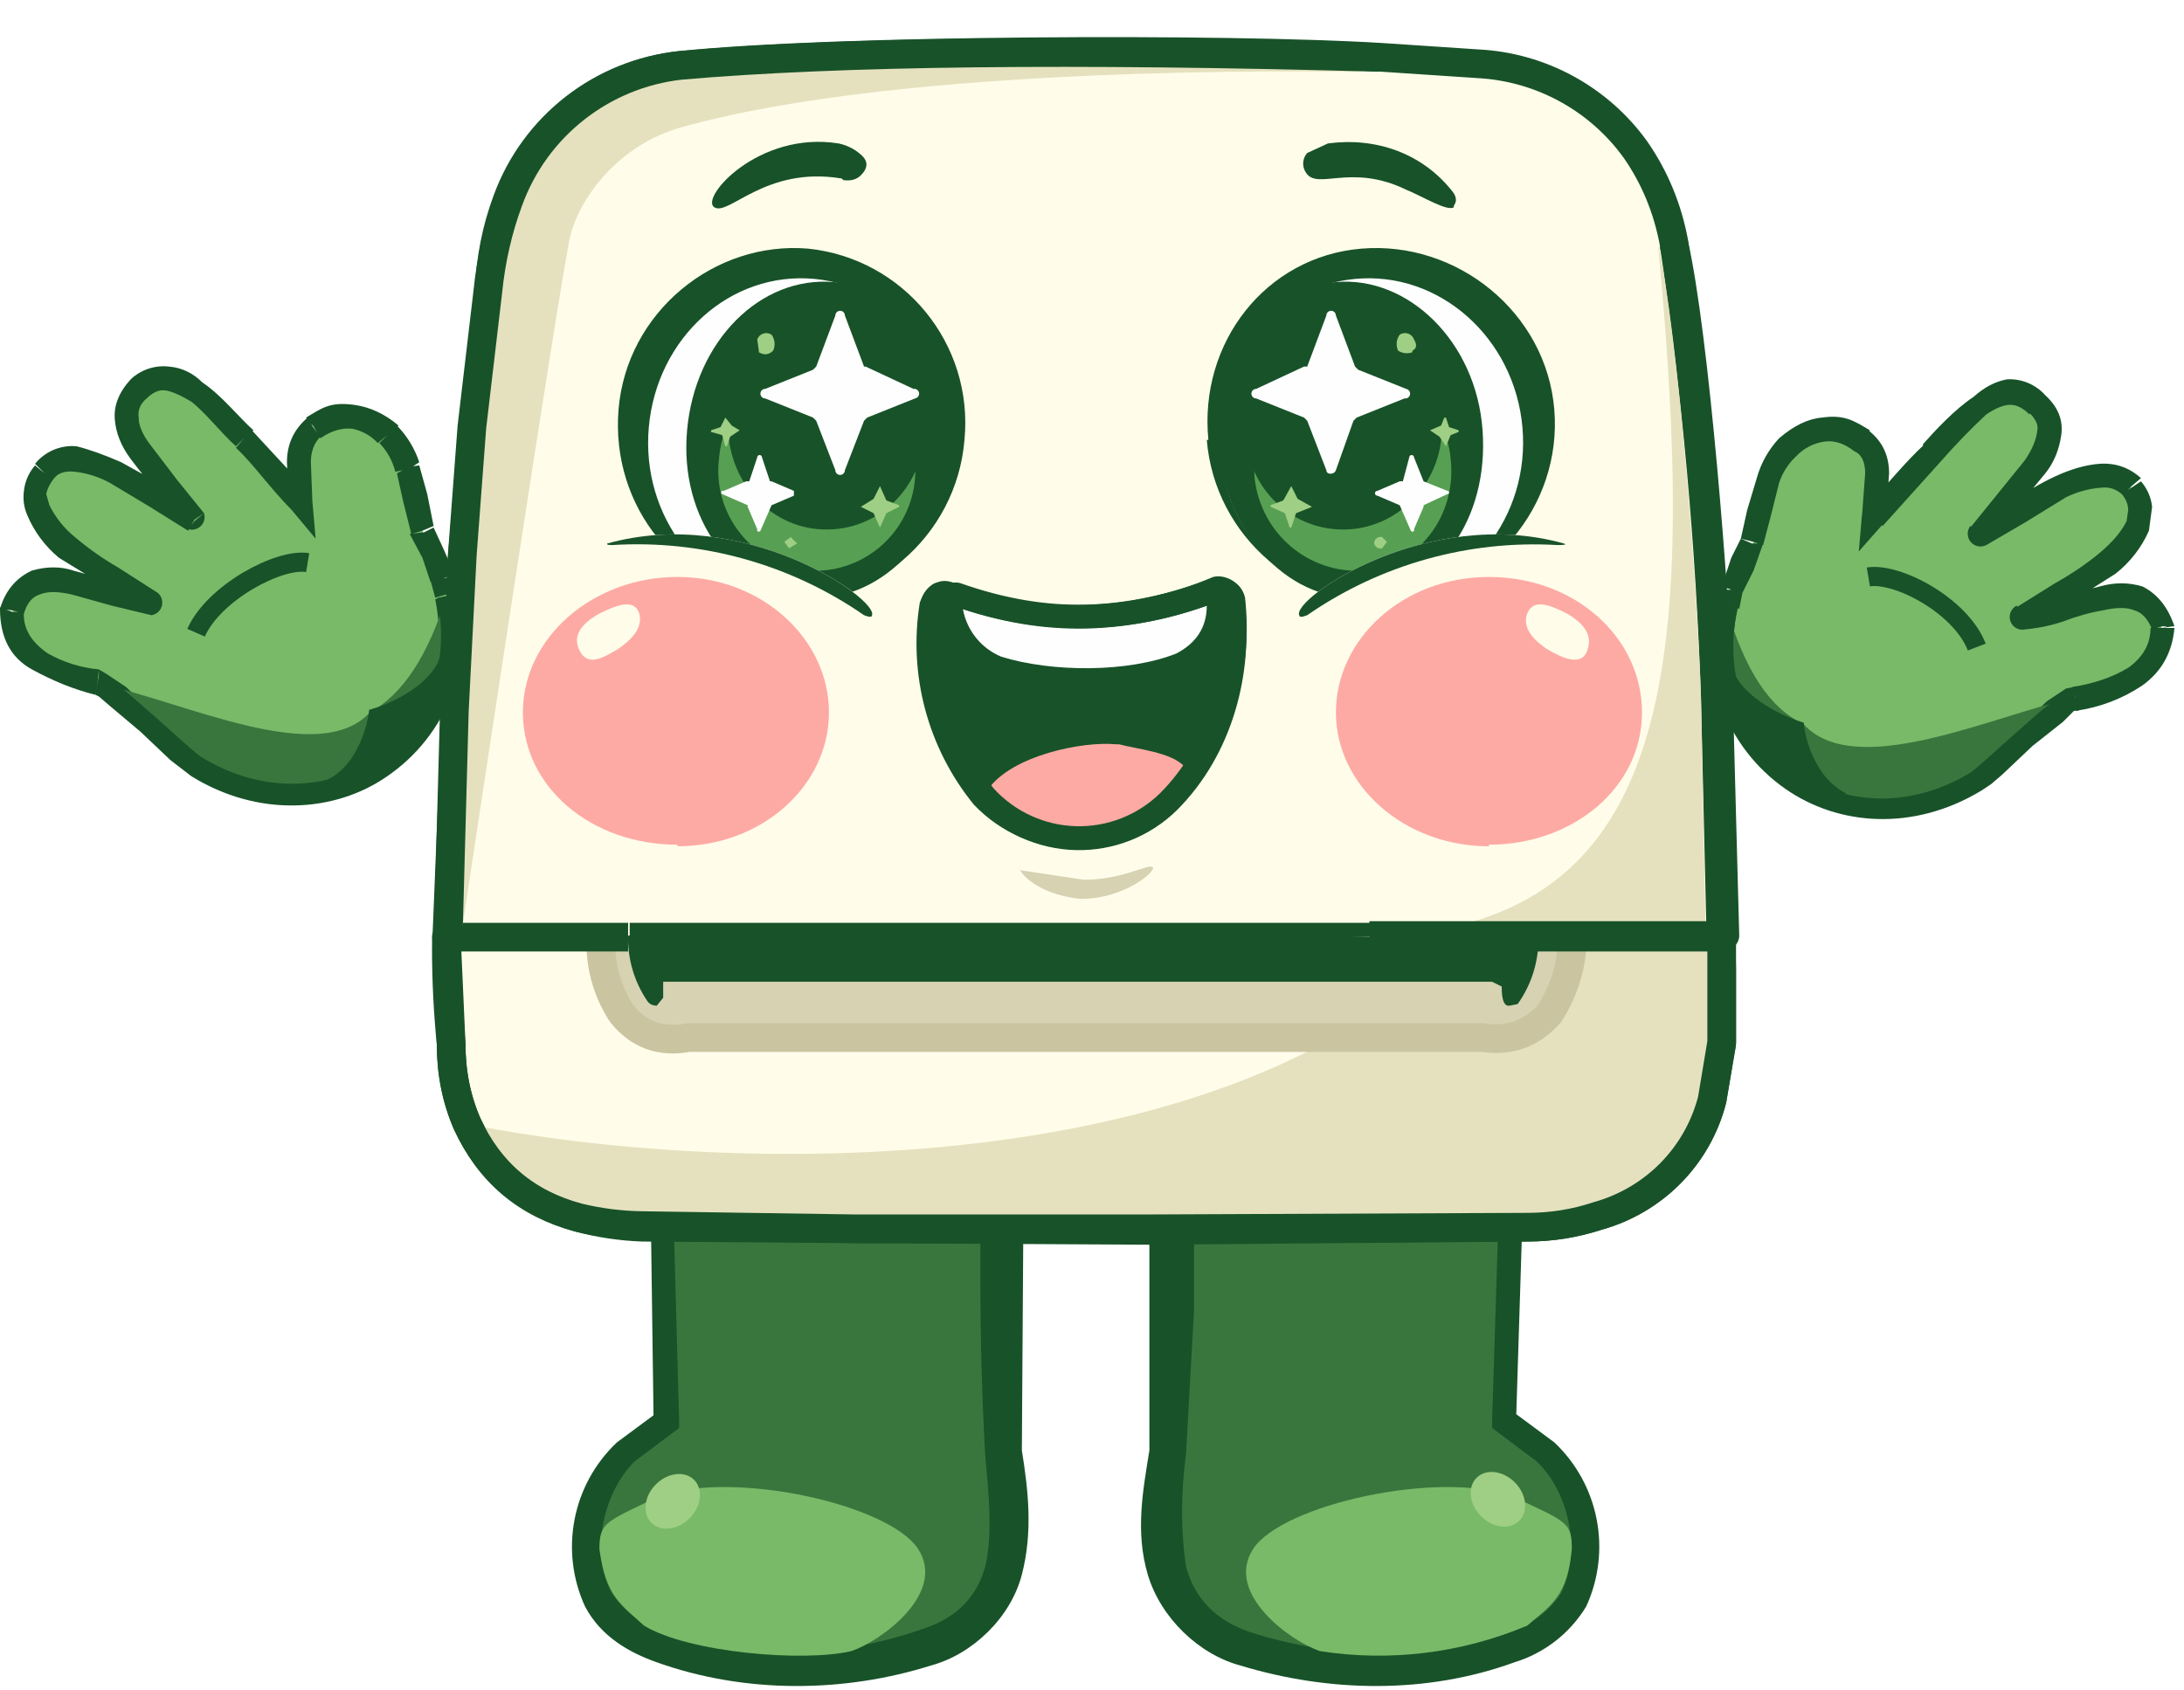
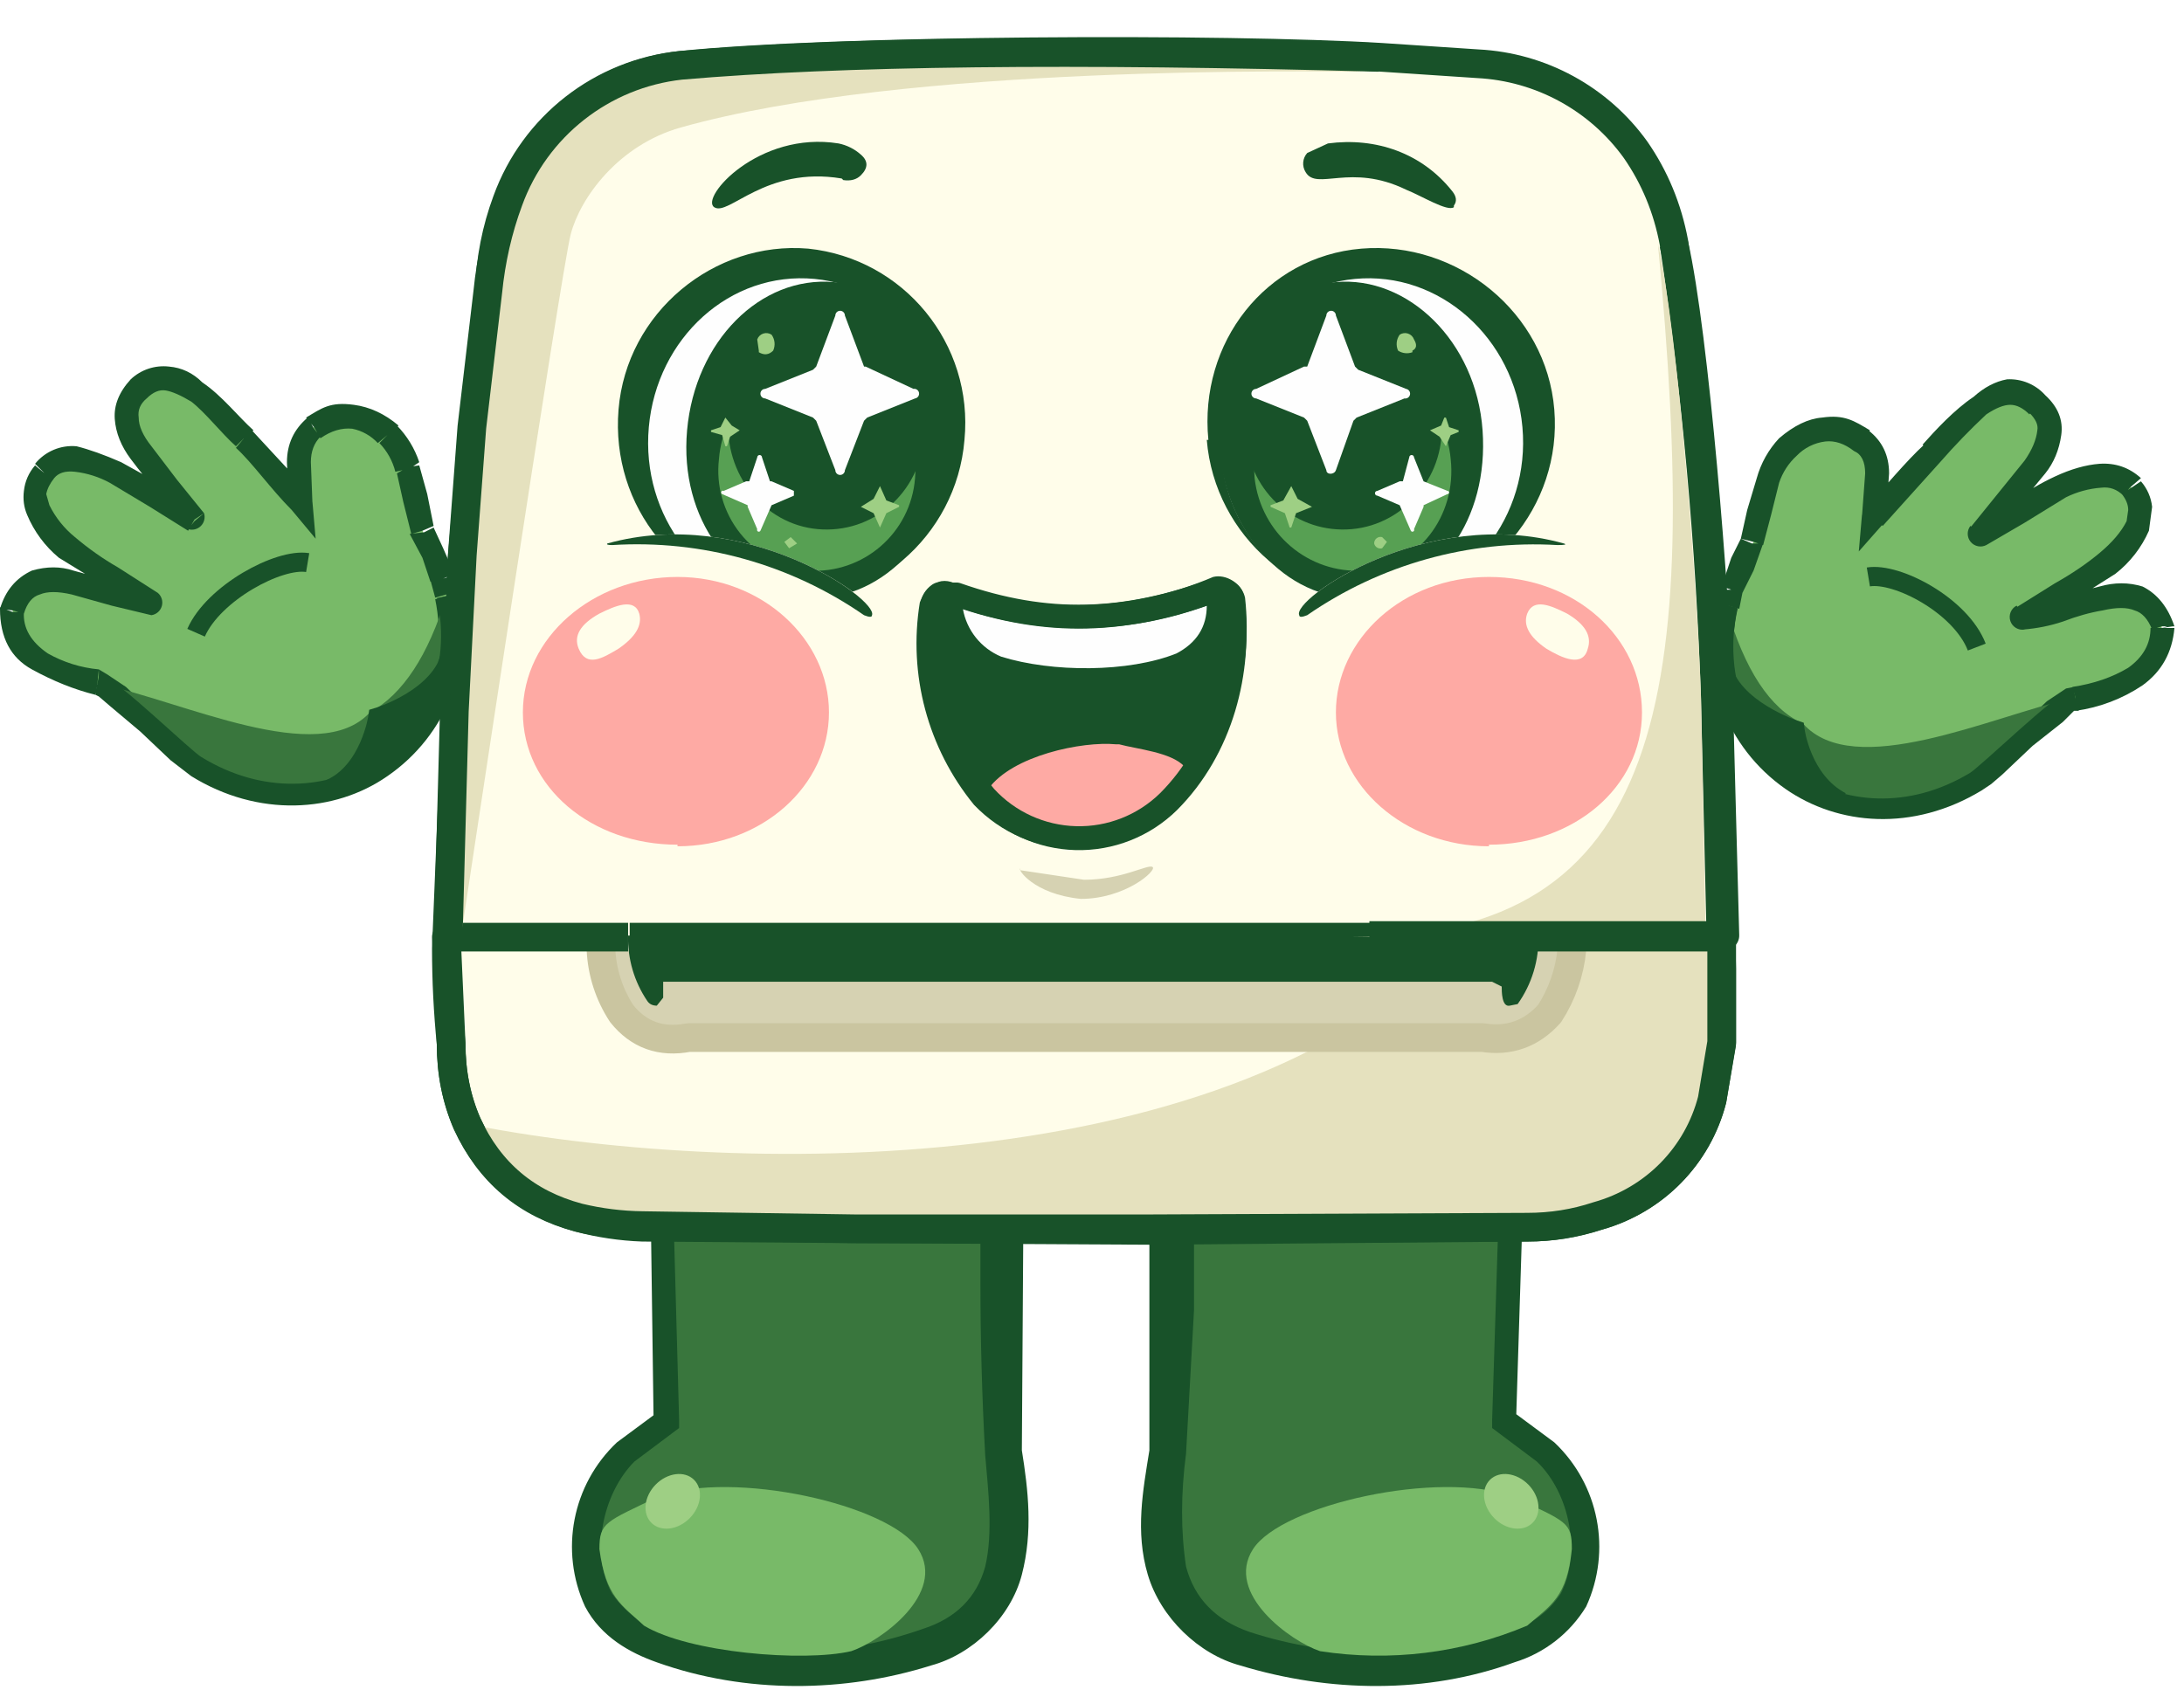
<svg xmlns="http://www.w3.org/2000/svg" width="137" height="106" fill="none" viewBox="0 0 137 106">
  <path fill="#39763d" d="M63 91.1 62.8 75.4 41.5 74.5 41.8 89.2 39.3 91C37 93.1 36 97.6 37.5 100.4A7 7 0 0 0 41.5 103.4 27 27 0 0 0 58.1 103.4 7 7 0 0 0 63 98.5C63.5 96.5 63.3 93.3 63 91.1" class="m-foot m-foot-l" />
  <path fill="#185229" d="M64.2 75.7 61.5 75V80.5Q61.5 85.8 61.8 91.3C62 93.6 62.3 96.2 61.8 98.3Q61 101.2 57.9 102.2A26 26 0 0 1 41.8 102.6Q39.6 101.7 38.4 100C37 97.5 37.8 93.7 39.8 91.7L42.2 89.9 42.6 89.6V89.1L42.2 74.5 41.5 75.2 57.7 75.7 62.7 76 62.9 75 57.8 74.6 41.5 73.8H40.8V74.5L41 89.2 41.4 88.5 38.7 90.5A9 9 0 0 0 36.7 100.8C37.7 102.7 39.5 103.7 41.2 104.3 46.8 106.3 53 106.2 58.4 104.5 61 103.8 63.4 101.5 64.1 98.8S64.5 93.5 64.1 91zM61.6 75 64.2 75.7V74.9H62.9V75.9z" class="m-foot m-foot-l" />
  <path fill="#78ba68" d="M53.4 103.6C55.2 103 59.4 100 57.6 97.2S46 92.2 41.3 93.9C38 95.5 37.6 95.5 37.6 97.2 38 100.2 39 100.7 40.4 102 43.2 103.7 50.4 104.3 53.4 103.6" class="m-foot m-foot-l" />
  <ellipse cx="42.2" cy="94.2" fill="#9ecf84" class="m-foot m-foot-l" rx="1.5" ry="1.9" transform="rotate(44.5 42.2 94.2)" />
  <path fill="#39763d" d="M73.3 91.1C73.3 90.5 73.6 77.8 73.5 77.3L94.7 76.4 94.4 89.2 97 91C99.2 93.1 100.3 97.6 98.7 100.4A7 7 0 0 1 94.7 103.4 27 27 0 0 1 78 103.4 7 7 0 0 1 73.2 98.5C72.7 96.5 73 93.3 73.2 91.1" class="m-foot m-foot-r" />
  <path fill="#185229" d="M72.2 77.6 74.9 77V82.2L74.4 91.2Q73.9 95 74.4 98.3 75.2 101.3 78.4 102.4A26 26 0 0 0 94.5 102.4Q96.7 101.8 97.9 100C99.2 97.5 98.5 93.7 96.4 91.7L94 89.9 93.6 89.6V89.1L94 76.4 94.8 77.1 78.4 77.7 73.5 77.8V76.8L78.4 76.5 94.7 75.7H95.5V76.5L95.1 89.2 94.8 88.5 97.5 90.5A9 9 0 0 1 99.5 100.8 8 8 0 0 1 95 104.3C89.5 106.3 83.4 106.2 77.8 104.5 75.2 103.8 72.8 101.5 72 98.8S71.7 93.5 72.1 91V77.6M75 77 72.2 77.6 72 76.8H73.5V77.8z" class="m-foot m-foot-r" />
  <path fill="#78ba68" d="M82.8 103.6C81 103 76.8 100 78.6 97.2S90.3 92.2 94.9 93.9C98.3 95.5 98.6 95.5 98.6 97.2 98.3 100.2 97.3 100.7 95.8 102A24 24 0 0 1 82.8 103.6" class="m-foot m-foot-r" />
-   <ellipse cx="1.5" cy="1.9" fill="#9ecf84" class="m-foot m-foot-r" rx="1.5" ry="1.9" transform="rotate(135.5 28.1 65)scale(1 -1)" />
+   <ellipse cx="94.8" cy="94.2" fill="#9ecf84" class="m-foot m-foot-r" rx="1.5" ry="1.9" transform="rotate(135.5 94.8 94.2)" />
  <path fill="#fffdea" stroke="#185229" stroke-linejoin="round" stroke-width="1.8" d="M53.6 77.1 40.3 77A18 18 0 0 1 36.3 76.4Q31.4 75 29.3 70.5 28.3 68.2 28.3 65.5 28 62.5 28 59.5L28.6 44.8 29 34.9 29.7 26.9 30.7 18.2Q30.8 15.3 31.8 12.6A13 13 0 0 1 42.7 4.1C52.3 3.1 77 3 86.7 3.6L92.7 4A13 13 0 0 1 102.6 9.4Q104.4 12 105 15.2A249 249 0 0 1 107.6 43.8L108 60.8V65.5L107.4 69C106.5 72.5 103.8 75.3 100.2 76.3Q98 77 95.8 77L72.2 77.2z" />
  <path fill="#e5e1be" d="M40.3 77H95.8Q98.1 77 100.2 76.3C103.8 75.3 106.5 72.5 107.4 69L108 65.4V58.8H91.8C77.4 74.4 45.5 73.8 29.2 70.5Q31.4 75.1 36.3 76.4A18 18 0 0 0 40.3 76.9" />
  <path fill="#d6d2b2" d="M43.2 65.2Q40.7 65.5 39 63.6C38.2 62.6 38 60.9 37.7 59.6H98.6A9 9 0 0 1 97.2 63.6Q95.6 65.6 93 65.2z" />
  <path stroke="#cac5a0" stroke-linejoin="round" stroke-width="1.8" d="M37.7 59.6A8 8 0 0 0 39 63.6Q40.6 65.6 43.2 65.1H93Q95.5 65.5 97.2 63.6A9 9 0 0 0 98.6 59.6" />
  <path fill="#185229" d="M95.2 63A7 7 0 0 0 96.5 58.7H39.4A7 7 0 0 0 40.6 62.8Q40.8 63.1 41.2 63.1L41.6 62.6V61.6H93.6L94.2 61.9C94.2 62.2 94.2 63.2 94.7 63.1z" />
  <path stroke="#185229" stroke-linejoin="round" stroke-width="1.8" d="M39.4 58.8H28L28.3 65.5Q28.3 68.2 29.3 70.5 31.4 75.1 36.3 76.4A18 18 0 0 0 40.3 76.9L53.6 77.1H72.2L95.8 77Q98.1 77 100.2 76.3C103.8 75.3 106.5 72.5 107.4 69L108 65.4V58.8H39.5" />
  <path fill="#e5e1be" d="M106.7 43.7C106.5 37.5 105.3 21 104 15.3 106.7 43.7 104.5 58.8 84.8 58.8H107z" />
  <path stroke="#185229" stroke-linejoin="round" stroke-width="1.8" d="M105 15.3C106.3 21 107.6 37.5 107.8 43.7L108.2 58.7H85.9" />
  <path fill="#e5e1be" d="M28.5 44.6 29 58.2S35.2 17 35.8 14.7 38.8 9.1 42.7 8C56.9 4 82.7 4.5 85.5 4.5A180 180 0 0 0 42.7 4 13 13 0 0 0 31.9 12.6 24 24 0 0 0 30.6 18.3L29.6 26.8 29 34.8z" />
  <path stroke="#185229" stroke-linejoin="round" stroke-width="1.8" d="M28.1 59.4 28.5 44.6 29 34.8 29.6 26.8 30.6 18.3Q30.9 15.3 31.9 12.6A13 13 0 0 1 42.7 4.1Q57.7 2.8 86.5 3.6" />
  <path fill="#d6d2b2" d="M64 54.6 68 55.2C70.4 55.2 72 54.2 72.3 54.4S70.6 56.4 67.8 56.4C64.8 56.1 63.8 54.5 64 54.5" />
  <path fill="#185229" d="M61.1 50.5A16 16 0 0 1 57.7 37.8Q58 37 58.5 36.7 59.2 36.2 60.1 36.7A22 22 0 0 0 76.1 36.2C76.9 36 77.9 36.6 78.1 37.5A17 17 0 0 1 73.8 50.8 9 9 0 0 1 61.1 50.5" />
  <path fill="#feaaa4" d="M70.2 46.7C71.3 47 73.5 47.2 74.3 48.1A9 9 0 0 1 71.1 51.3C68 52.8 64.1 52 62 49.5 63.5 47.4 67.9 46.5 70 46.7" class="m-mouth" />
  <path fill="#fefefe" d="M73.8 41C70.8 42.2 66 42.2 62.8 41.2A4 4 0 0 1 60.4 38.2 23 23 0 0 0 75.7 38Q75.7 40 73.8 41" />
  <path stroke="#185229" stroke-linejoin="round" stroke-width="1.5" d="M76.4 37 76.9 37.1Q77.3 37.3 77.3 37.6C77.9 42.1 76.6 47 73.3 50.3A8 8 0 0 1 61.8 50 15 15 0 0 1 58.5 38Q58.5 37.6 58.9 37.3H60C65.7 39.3 70.6 39.1 76.3 37Z" />
  <g class="us-eyes">
    <mask id="mask0_591_64467" width="26" height="26" x="73" y="13" maskUnits="userSpaceOnUse" style="mask-type:alpha">
      <path fill="#fe1f1f" d="M81.5 38.6C81.5 38.7 71.5 31.8 74.2 23.4 75.8 13.7 99.6 3.6 98.1 34.1 89.5 31.7 81 37.6 81.5 38.6" />
    </mask>
    <g mask="url(#mask0_591_64467)">
      <path fill="#185229" d="M75.7 27.6C76.2 33.7 81.6 38.3 87.5 37.7S98 31.8 97.5 25.7 91.4 15.1 85.4 15.6 75.2 21.5 75.8 27.6" />
      <path fill="#fefefe" d="M76.6 28.5C77 34.1 81.7 38.3 86.9 37.8S96 32.4 95.5 26.8 90.3 17 85 17.5 76.1 22.9 76.6 28.5" />
      <path fill="#185229" d="M85.6 37.5C81.1 37.9 77 33.8 76.5 28.3S79.3 18.1 83.8 17.7 92.6 21.4 93 27 90.2 37 85.6 37.5" />
      <path fill="#57a053" d="M78.7 30C79.1 33.5 82.1 36 85.5 35.8S91.4 32.4 91 28.8C90.7 25.4 87.7 22.8 84.3 23S78.4 26.4 78.7 30" />
      <path fill="#185229" d="M78.1 27.3C78.4 31 81.4 33.5 84.8 33.2S90.8 29.7 90.4 26.2C90.1 22.7 87.1 20.1 83.7 20.4S77.7 23.8 78 27.4" />
      <path fill="#fefefe" d="M83.8 19.8A.3.3 0 0 0 83.2 19.8L82 23H81.8L78.8 24.4A.3.3 0 0 0 78.8 25L81.8 26.2 82 26.4 83.2 29.5C83.2 29.8 83.7 29.8 83.8 29.5L84.9 26.4 85.1 26.2 88.1 25A.3.3 0 0 0 88.2 24.4L85.2 23.2 85 23z" class="m-eye-star m-eye-star-big m-eye-star-r" />
      <path fill="#fefefe" d="M88.7 28.7A.1.1 0 0 0 88.4 28.7L88 30.2H87.8L86.4 30.8A.1.1 0 0 0 86.4 31.1L87.8 31.7 88.5 33.3A.1.1 0 0 0 88.7 33.2L89.3 31.8V31.7L90.8 31A.1.1 0 0 0 90.8 30.8L89.3 30.2z" class="m-eye-star m-eye-star-small m-eye-star-r" />
      <path fill="#9ecf84" d="M81 30.5 80.5 31.4 79.7 31.7V31.8L80.6 32.2 80.9 33.1H81L81.3 32.2 82.3 31.8 81.4 31.3z" />
      <path fill="#9ecf84" d="M90.7 26.2H90.6L90.4 26.7 89.7 27 90.3 27.4 90.7 28 91 27.3 91.5 27.1V27L90.9 26.8z" />
      <path fill="#9ecf84" d="M86.7 34.4A.4.4 0 0 1 86.2 34.1.4.4 0 0 1 86.7 33.7L87 34z" />
      <path fill="#9ecf84" d="M88.6 22.1A1 1 0 0 1 87.7 22 1 1 0 0 1 87.8 21 .6.6 0 0 1 88.7 21.3Q89 21.8 88.6 22" />
    </g>
    <mask id="mask1_591_64467" width="25" height="26" x="38" y="13" maskUnits="userSpaceOnUse" style="mask-type:alpha">
      <path fill="#fe1f1f" d="M54.7 38.6C54.7 38.7 64.6 31.8 62 23.4 60.4 13.7 36.6 3.6 38 34.1 46.8 31.7 55 37.6 54.8 38.6" />
    </mask>
    <g mask="url(#mask1_591_64467)">
      <path fill="#185229" d="M60.5 27.6C60 33.7 54.6 38.3 48.6 37.7S38.3 31.8 38.8 25.7 44.8 15.1 50.7 15.6A11 11 0 0 1 60.5 27.6" />
      <path fill="#fefefe" d="M59.6 28.5C59 34.1 54.4 38.3 49.2 37.8S40.2 32.4 40.7 26.8 45.8 17 51.1 17.5C56.3 18 60 22.9 59.6 28.5" />
      <path fill="#185229" d="M50.5 37.5C55.1 37.9 59.2 33.8 59.7 28.3S56.9 18.1 52.3 17.7 43.6 21.4 43.1 27 46 37 50.5 37.5" />
      <path fill="#57a053" d="M57.4 30A6.3 6.3 0 0 1 50.7 35.8 6.3 6.3 0 0 1 45.1 28.8 6.3 6.3 0 0 1 52 23C55.3 23.3 57.7 26.4 57.4 30" />
      <path fill="#185229" d="M58 27.3C57.7 31 54.7 33.5 51.3 33.2S45.4 29.7 45.7 26.2 49.1 20.1 52.5 20.4 58.4 23.8 58 27.4" />
      <path fill="#fefefe" d="M52.4 19.8A.3.3 0 0 1 53 19.8L54.2 23H54.3L57.3 24.4A.3.3 0 0 1 57.4 25L54.4 26.2 54.2 26.4 53 29.5A.3.3 0 0 1 52.4 29.5L51.2 26.4 51 26.2 48 25A.3.3 0 0 1 48 24.4L51 23.2 51.2 23z" class="m-eye-star m-eye-star-big m-eye-star-l" />
      <path fill="#fefefe" d="M47.5 28.7A.1.1 0 0 1 47.8 28.7L48.3 30.2H48.4L49.8 30.8V31.1L48.4 31.7 47.7 33.3A.1.1 0 0 1 47.5 33.2L46.9 31.8V31.7L45.3 31A.1.1 0 0 1 45.4 30.8L46.8 30.2H47z" class="m-eye-star m-eye-star-small m-eye-star-l" />
      <path fill="#9ecf84" d="M55.2 30.5 55.6 31.4 56.4 31.7V31.8L55.6 32.2 55.2 33.1 54.8 32.2 54 31.8 54.8 31.3z" />
      <path fill="#9ecf84" d="M45.5 26.2 45.9 26.7 46.4 27 45.8 27.4 45.6 28H45.5L45.3 27.3 44.6 27.1V27L45.2 26.8z" />
      <path fill="#9ecf84" d="M49.5 34.4 50 34.1 49.6 33.7 49.2 34z" />
      <path fill="#9ecf84" d="M47.6 22.1Q48.1 22.4 48.5 22A1 1 0 0 0 48.4 21 .6.6 0 0 0 47.5 21.3L47.6 22" />
    </g>
  </g>
  <path fill="#feaaa4" d="M93.4 53.1C88.1 53.1 83.8 49.3 83.8 44.7S88 36.2 93.4 36.2 103 40 103 44.7 98.7 53 93.4 53" class="m-cheek m-cheek-r" />
  <path fill="#fffdea" d="M97 40.7Q95.4 39.6 95.8 38.5C96.2 37.5 97.3 38 98.3 38.5Q100 39.5 99.6 40.7C99.3 41.9 98 41.3 97 40.7" />
  <path fill="#185229" d="M81.5 38.6Q81.5 38.8 82 38.6A25 25 0 0 1 97.7 34.2Q98.4 34.2 98.1 34.1C89.5 31.7 81 37.6 81.5 38.6" />
  <path fill="#feaaa4" d="M42.5 53.1C47.8 53.1 52 49.3 52 44.7S47.8 36.2 42.5 36.2 32.8 40 32.8 44.7 37.1 53 42.5 53" class="m-cheek m-cheek-l" />
  <path fill="#fffdea" d="M38.8 40.7Q40.4 39.6 40.1 38.5C39.8 37.5 38.6 38 37.6 38.5Q35.8 39.5 36.3 40.7C36.8 41.9 37.8 41.3 38.8 40.7" />
  <path fill="#185229" d="M54.7 38.6Q54.7 38.8 54.2 38.6A25 25 0 0 0 38.4 34.2Q38 34.2 38.1 34.1C46.7 31.7 55.1 37.6 54.7 38.6" />
  <path fill="#185229" d="M91.2 13C90.8 13.3 89.2 12.3 88.2 11.9 84.7 10.2 82.6 12 81.9 10.8A1 1 0 0 1 82 9.6L83.3 9C86.3 8.6 89.2 9.6 91.1 12Q91.5 12.5 91.2 12.9" class="m-eyebrow m-eyebrow-r" />
  <path fill="#185229" d="M52.8 11.2C48 10.4 45.7 13.6 44.8 13S47.6 8.2 52.6 9A3 3 0 0 1 54 9.7Q54.7 10.3 54 11 53.6 11.4 52.9 11.3" class="m-eyebrow m-eyebrow-l" />
  <g class="m-hand m-hand-r">
    <path fill="#78ba68" d="M130.2 43.8C129.3 44 124.7 48.5 123.9 49 115.8 53.8 106.4 47.5 108.4 38L108.6 37 110 34Q110.3 32 110.9 30.1A5 5 0 0 1 112.2 28.1Q114.2 26 116.8 27.6C118 28.7 117.8 30.7 117.5 32.4L121.2 28.4C122.8 26.7 125.5 23.2 127.8 25.4 130.3 27.5 126 30.8 124.2 33.4 127 32 131.6 28.1 133.7 30.6 136.3 34 129.3 37.1 126.9 38.7 129.4 38.7 134.5 35.3 135.6 39.3 135.7 42.2 132.7 43.6 130.2 43.9" />
    <path fill="#185229" d="M124 49 123.4 48.3zM130.1 43.8 130 43.1zM117.5 32.4 118.1 32.9 116.6 34.6 116.8 32.3zM116.8 27.7 117.2 27zM112.2 28 111.6 27.5zM110.9 30.1 110.2 30zM109.9 34.1 109.2 33.7zM108.6 37 108 36.8zM108.4 38H107.6zM135.6 39.4 136.3 39.2V39.3zM127 38.7V39.5A.8.8 0 0 1 126.5 38zM133.7 30.7 133 31zM124.2 33.4 124.6 34.2A.8.8 0 0 1 123.6 33zM121.2 28.4 121.7 28.9zM123.9 49 123.5 48.3H123.8L123.9 48 124.6 47.5 126.6 45.7 128.4 44 129.6 43.2 130.1 43.1V43.8L130.4 44.6H130.1L129.4 45.3 127.5 46.8 125.6 48.6 124.9 49.2 124.3 49.6zM117.5 32.4H116.8L117 29.7Q117 28.6 116.3 28.3L116.8 27.7 117.2 27Q118.5 28 118.5 29.7L118.3 32.5zM116.8 27.7 116.3 28.3Q115.4 27.6 114.5 27.7A3 3 0 0 0 112.7 28.6L112.2 28 111.6 27.5Q113 26.3 114.3 26.2C115.7 26 116.3 26.4 117.3 27zM112.2 28 112.7 28.6A4 4 0 0 0 111.6 30.3L110.9 30.1 110.2 30A6 6 0 0 1 111.6 27.5zM110.9 30.1 111.6 30.3 111.1 32.3 110.6 34.2 110 34 109.2 33.8 109.6 32 110.2 30zM109.9 34.1H110.6L110 35.8 109.3 37.2 108.6 37 108 36.8 108.6 35 109.2 33.8zM108.4 38 107.6 37.9 108 37H108.6L109.3 37.2 109.1 38.2zM108.4 38 109 38.2C108 42.6 109.9 46.2 112.8 48.2S119.8 50.7 123.5 48.4L124 49 124.3 49.6C120 52.2 115.3 51.8 112 49.5A11 11 0 0 1 107.6 37.9zM130.2 43.8 130 43.1Q132 42.8 133.5 41.9 134.9 40.9 134.9 39.4H136.4Q136.2 41.7 134.4 43A10 10 0 0 1 130.2 44.6zM135.6 39.3 135 39.5Q134.6 38.5 133.9 38.3 133.2 38 131.9 38.3 130.7 38.5 129.4 39 128.2 39.4 126.9 39.5V38Q127.7 38 128.9 37.5L131.7 36.8Q133.1 36.4 134.4 36.8 135.8 37.5 136.4 39.3zM133.6 30.6 133.2 31.1Q132.6 30.5 131.8 30.6A6 6 0 0 0 129.6 31.2L127 32.8 124.6 34.2 124.2 33.5 124 32.8 126.2 31.5Q127.6 30.5 128.9 29.9 130.4 29.2 131.7 29.1 133.2 29 134.3 30zM127 38.7 126.5 38.1 128.9 36.6Q130.5 35.7 131.7 34.7T133.4 32.7L133.5 32Q133.5 31.5 133.1 31L133.7 30.6 134.3 30.2Q134.9 30.9 135 31.8L134.8 33.3A7 7 0 0 1 132.7 36L129.7 37.9 127.3 39.3zM124.2 33.5 123.6 33.1 125.3 31 127 28.9Q127.7 27.9 127.8 27 127.9 26.5 127.3 25.9L127.8 25.3 128.3 24.8Q129.5 25.9 129.3 27.3T128.3 29.7L126.4 32 124.8 34zM127.8 25.3 127.3 26Q126.7 25.4 126.1 25.4T124.6 26Q123.1 27.4 121.7 29L121.2 28.4 120.6 27.9C121.4 27 122.6 25.7 123.8 24.9Q124.8 24 125.9 23.8A3 3 0 0 1 128.3 24.8zM121.2 28.3 121.7 29 118.1 33 117.5 32.4 117 31.9C118.2 30.6 119.6 28.9 120.7 27.9z" />
    <path fill="#39763d" d="M124 49C124.6 48.5 129 44 130 43.8 124.8 45 116.3 49 113.1 45.4Q110 44 108.3 38.1C106.4 47.5 115.8 53.8 123.9 49" />
    <path stroke="#185229" stroke-width="1.2" d="M108.4 38C106.4 47.6 115.8 53.9 123.9 49 124.7 48.5 129.3 44 130.2 43.8" />
    <path stroke="#185229" stroke-width="1.2" d="M124 40.6C123 38 119 35.9 117.2 36.2" />
    <path fill="#185229" d="M112.6 45.8S113 49 115.5 50.3A14 14 0 0 1 108 41.8C108.6 44.5 112.6 45.8 112.6 45.8" />
    <path stroke="#185229" stroke-width="1.2" d="M112.6 45.8S113 49 115.5 50.3A14 14 0 0 1 108 41.8C108.6 44.5 112.6 45.8 112.6 45.8Z" />
  </g>
  <g class="m-hand m-hand-l">
    <path fill="#78ba68" d="M6.1 42.9C7.1 43 11.6 47.6 12.3 48 20.4 53.1 30 46.8 28 37.4L27.8 36.3 26.5 33.3 25.5 29.3A5 5 0 0 0 24.4 27.4 3.4 3.4 0 0 0 19.7 26.8C18.4 27.8 18.7 29.8 19 31.6 17.7 30.2 16.3 28.5 15.3 27.6 13.7 25.7 11.1 22.2 8.7 24.3 6.2 26.6 10.4 30 12.2 32.6 9.4 31.1 4.9 27.1 2.8 29.6 0 33 7 36.2 9.5 37.9 7 37.8 1.9 34.3.8 38.3.6 41.1 3.6 42.5 6 43" />
    <path fill="#185229" d="M12.3 48.1 12.7 47.5zM6.1 42.9 6.2 42zM19 31.6 18.3 32 19.8 33.8 19.6 31.5zM19.7 26.8 19.3 26.2zM24.3 27.3 25 26.7zM25.6 29.3 26.3 29.2zM26.6 33.4 27.1 33zM27.7 36.3 28.5 36zM28 37.3H28.8V37.1zM.8 38.4 0 38.1V38.2zM9.5 37.8V38.6A.8.8 0 0 0 9.9 37.2zM2.8 29.7 3.4 30zM12.2 32.7 11.8 33.2A.8.8 0 0 0 12.8 32.2zM15.3 27.4 14.8 28zM12.3 48.1 12.7 47.5V47.4L12.3 47.2 11.7 46.6 9.7 44.8 7.9 43.1 7 42.5 6.7 42.3 6.2 42V43L6 43.6 6.2 43.7 6.9 44.3 8.8 45.9 10.7 47.7 12 48.7zM19 31.6H19.6L19.5 29Q19.5 28 20.1 27.4L19.7 26.9 19.3 26.2Q18 27.3 18 29L18.1 31.6zM19.7 26.8 20.1 27.5Q21.1 26.8 22.1 26.9A3 3 0 0 1 23.7 27.8L24.3 27.3 25 26.7Q23.7 25.6 22.2 25.4C20.7 25.2 20.2 25.6 19.2 26.2zM24.3 27.3 23.8 27.8A4 4 0 0 1 24.8 29.6L25.7 29.4 26.3 29A6 6 0 0 0 24.9 26.7zM25.6 29.3 24.9 29.7 25.3 31.5 25.8 33.5 26.5 33.3 27.2 33 26.8 31 26.3 29.2zM26.6 33.4 25.7 33.5 26.5 35 27 36.5 27.8 36.3 28.5 36 27.8 34.4 27.2 33.1zM28 37.3H28.8L28.5 36.1 27.8 36.3 27 36.4 27.3 37.5zM28 37.4 27.3 37.6C28.2 42 26.3 45.5 23.5 47.5 20.6 49.5 16.5 49.8 12.7 47.5L12.3 48 12 48.7C16.2 51.3 21 51 24.3 48.7A11 11 0 0 0 28.8 37.2zM6.1 43 6.2 42A8 8 0 0 1 3 41Q1.4 39.9 1.5 38.4H.8L0 38.2Q0 40.9 2 42T6 43.6zM.8 38.3 1.5 38.5Q1.8 37.5 2.5 37.3 3.2 37 4.5 37.3L7 38 9.5 38.6V37Q8.7 37 7.5 36.6L4.6 35.8Q3.4 35.4 2 35.8.5 36.5 0 38.2zM2.8 29.7 3.4 30Q3.8 29.5 4.7 29.6A6 6 0 0 1 6.9 30.3L9.4 31.8 11.8 33.3 12.2 32.6 12.6 32 10.3 30.5 7.6 29Q6 28.3 4.8 28A3 3 0 0 0 2.2 29.1zM9.5 37.8 9.9 37.2 7.4 35.6Q6 34.8 4.7 33.7A6 6 0 0 1 3.1 31.7L2.9 31Q3 30.5 3.4 30L2.8 29.7 2.2 29.2Q1.6 29.9 1.5 30.8 1.4 31.6 1.7 32.3A7 7 0 0 0 3.7 35L6.8 36.9 9 38.4zM12.2 32.6 12.8 32.2 11.1 30.1 9.5 28Q8.7 27 8.7 26.2 8.6 25.5 9.2 25L8.7 24.4 8.2 23.8Q7.1 25 7.2 26.3T8.2 28.8 10 31L11.6 33zM8.7 24.4 9.2 25Q9.8 24.4 10.4 24.5T12 25.2C12.9 25.9 13.9 27.2 14.8 28L15.3 27.5 15.9 27C15 26.2 13.9 24.8 12.7 24Q11.8 23.1 10.6 23A3 3 0 0 0 8.2 23.8zM15.3 27.5 14.8 28.1C15.8 29 17 30.7 18.3 32L19 31.6 19.5 31 15.8 27z" />
    <path fill="#39763d" d="M12.3 48.1C11.6 47.7 7.2 43.1 6.2 42.9 11.5 44 20 48.2 23.2 44.7Q26.3 43 28 37.4C30 46.8 20.4 53 12.3 48" />
    <path stroke="#185229" stroke-width="1.2" d="M28 37.4C30 46.8 20.4 53 12.3 48 11.6 47.6 7 43.1 6.1 42.9" />
    <path stroke="#185229" stroke-width="1.2" d="M12.3 39.7C13.4 37.2 17.5 35 19.3 35.3" />
    <path fill="#185229" d="M23.7 45S23.2 48.4 20.7 49.5A14 14 0 0 0 28.3 41C27.7 43.8 23.7 45 23.7 45" />
    <path stroke="#185229" stroke-width="1.2" d="M23.7 45S23.2 48.4 20.7 49.5A14 14 0 0 0 28.3 41C27.7 43.8 23.7 45 23.7 45Z" />
  </g>
</svg>
